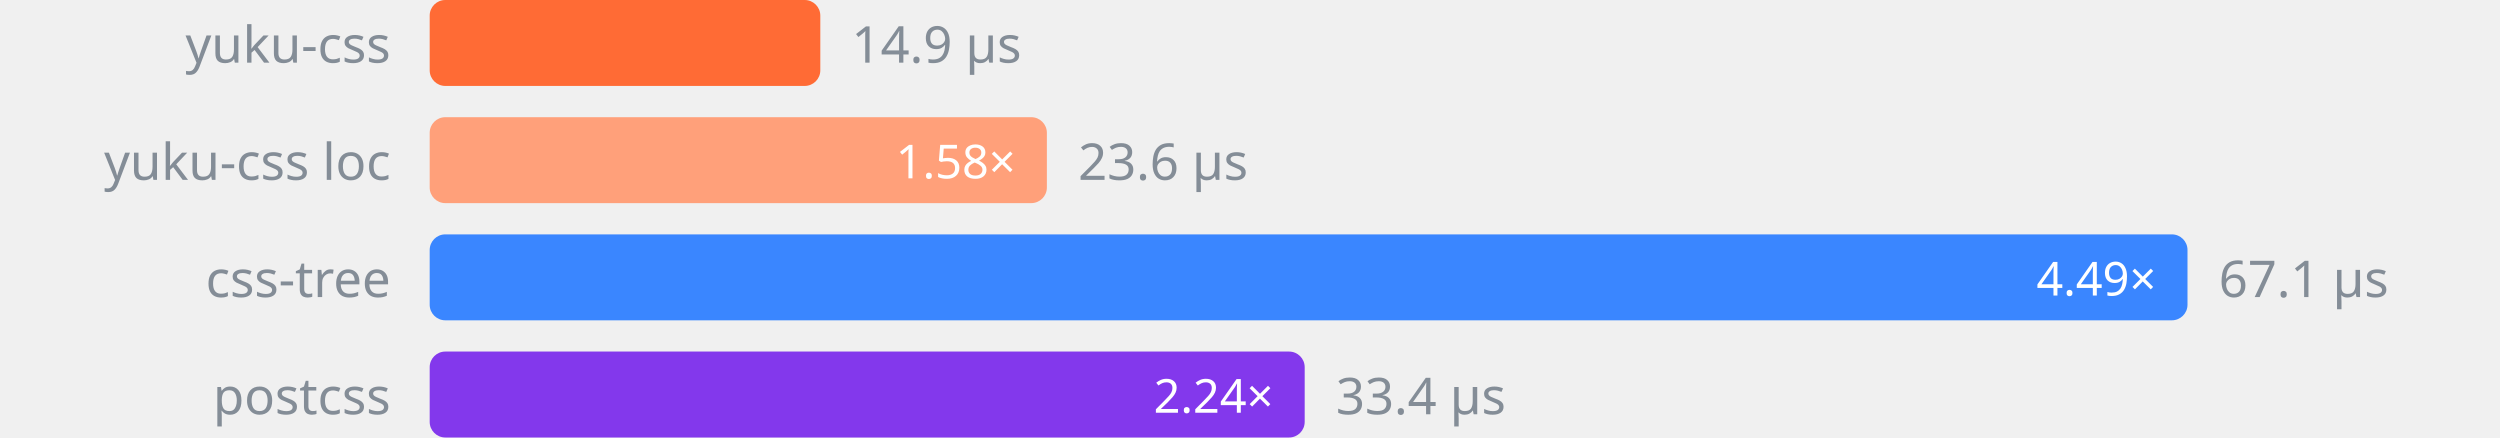
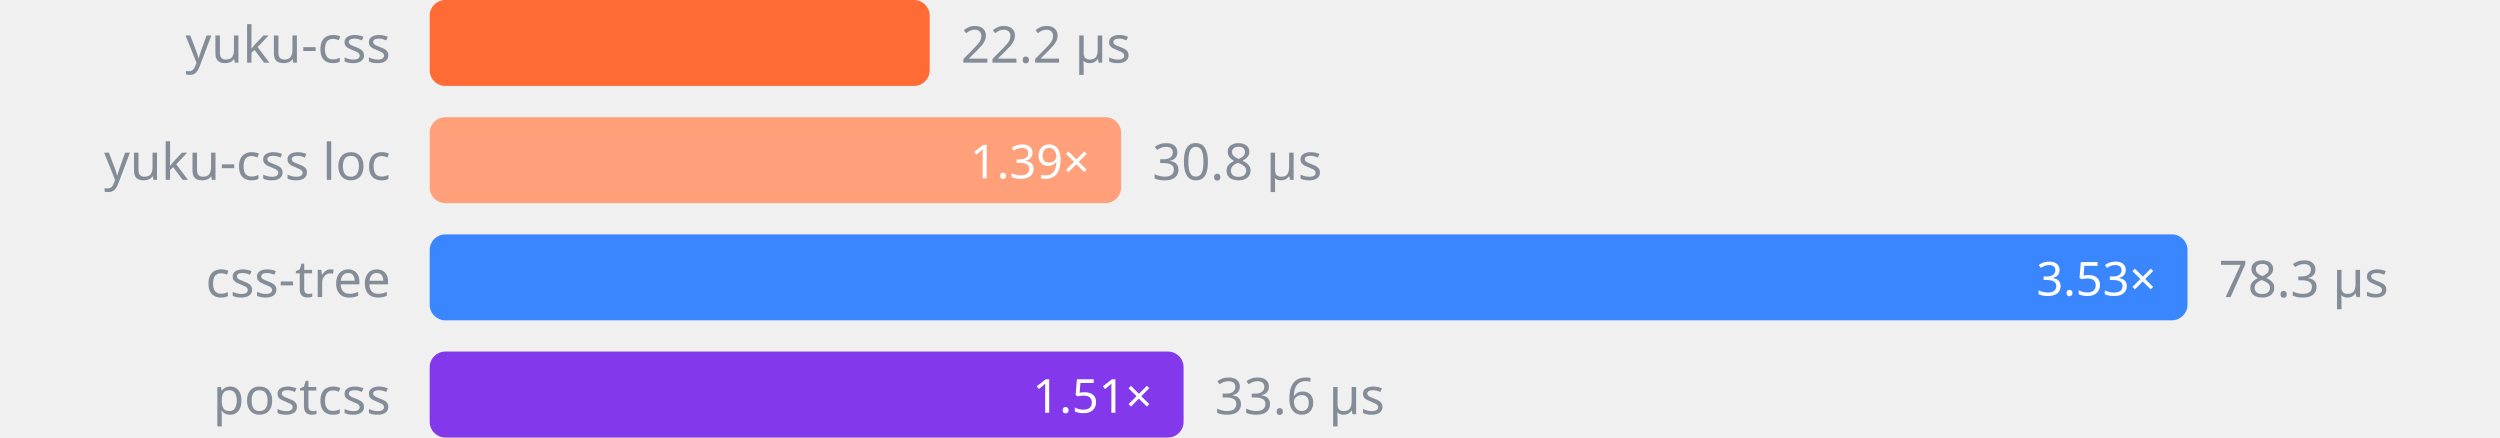
<svg xmlns="http://www.w3.org/2000/svg" width="640" height="112" viewBox="0 0 640 112">
  <style>
    text { font: 13px -apple-system, BlinkMacSystemFont, "Segoe UI", "Noto Sans", Helvetica, Arial, sans-serif; fill: #848d97; dominant-baseline: central; font-variant-numeric: tabular-nums }
    .ratio { font-size: 12px; fill: #fff }
  </style>
  <text x="100" y="11" text-anchor="end">yuku-css</text>
-   <rect x="110" y="0" width="100" height="22" rx="4" fill="#FF6B35" />
-   <text x="218" y="11">14.9 µs</text>
+   <rect x="110" y="0" width="128" height="22" rx="4" fill="#FF6B35" />
+   <text x="246" y="11">22.2 µs</text>
  <text x="100" y="41" text-anchor="end">yuku-css loc</text>
-   <rect x="110" y="30" width="158" height="22" rx="4" fill="#FFA07A" />
-   <text x="276" y="41">23.6 µs</text>
-   <text class="ratio" x="260" y="41" text-anchor="end">1.58×</text>
+   <rect x="110" y="30" width="177" height="22" rx="4" fill="#FFA07A" />
+   <text x="295" y="41">30.8 µs</text>
+   <text class="ratio" x="279" y="41" text-anchor="end">1.39×</text>
  <text x="100" y="71" text-anchor="end">css-tree</text>
  <rect x="110" y="60" width="450" height="22" rx="4" fill="#3A86FF" />
-   <text x="568" y="71">67.1 µs</text>
-   <text class="ratio" x="552" y="71" text-anchor="end">4.49×</text>
+   <text x="568" y="71">78.3 µs</text>
+   <text class="ratio" x="552" y="71" text-anchor="end">3.53×</text>
  <text x="100" y="101" text-anchor="end">postcss</text>
-   <rect x="110" y="90" width="224" height="22" rx="4" fill="#8338EC" />
-   <text x="342" y="101">33.4 µs</text>
-   <text class="ratio" x="326" y="101" text-anchor="end">2.24×</text>
+   <rect x="110" y="90" width="193" height="22" rx="4" fill="#8338EC" />
+   <text x="311" y="101">33.6 µs</text>
+   <text class="ratio" x="295" y="101" text-anchor="end">1.51×</text>
</svg>
